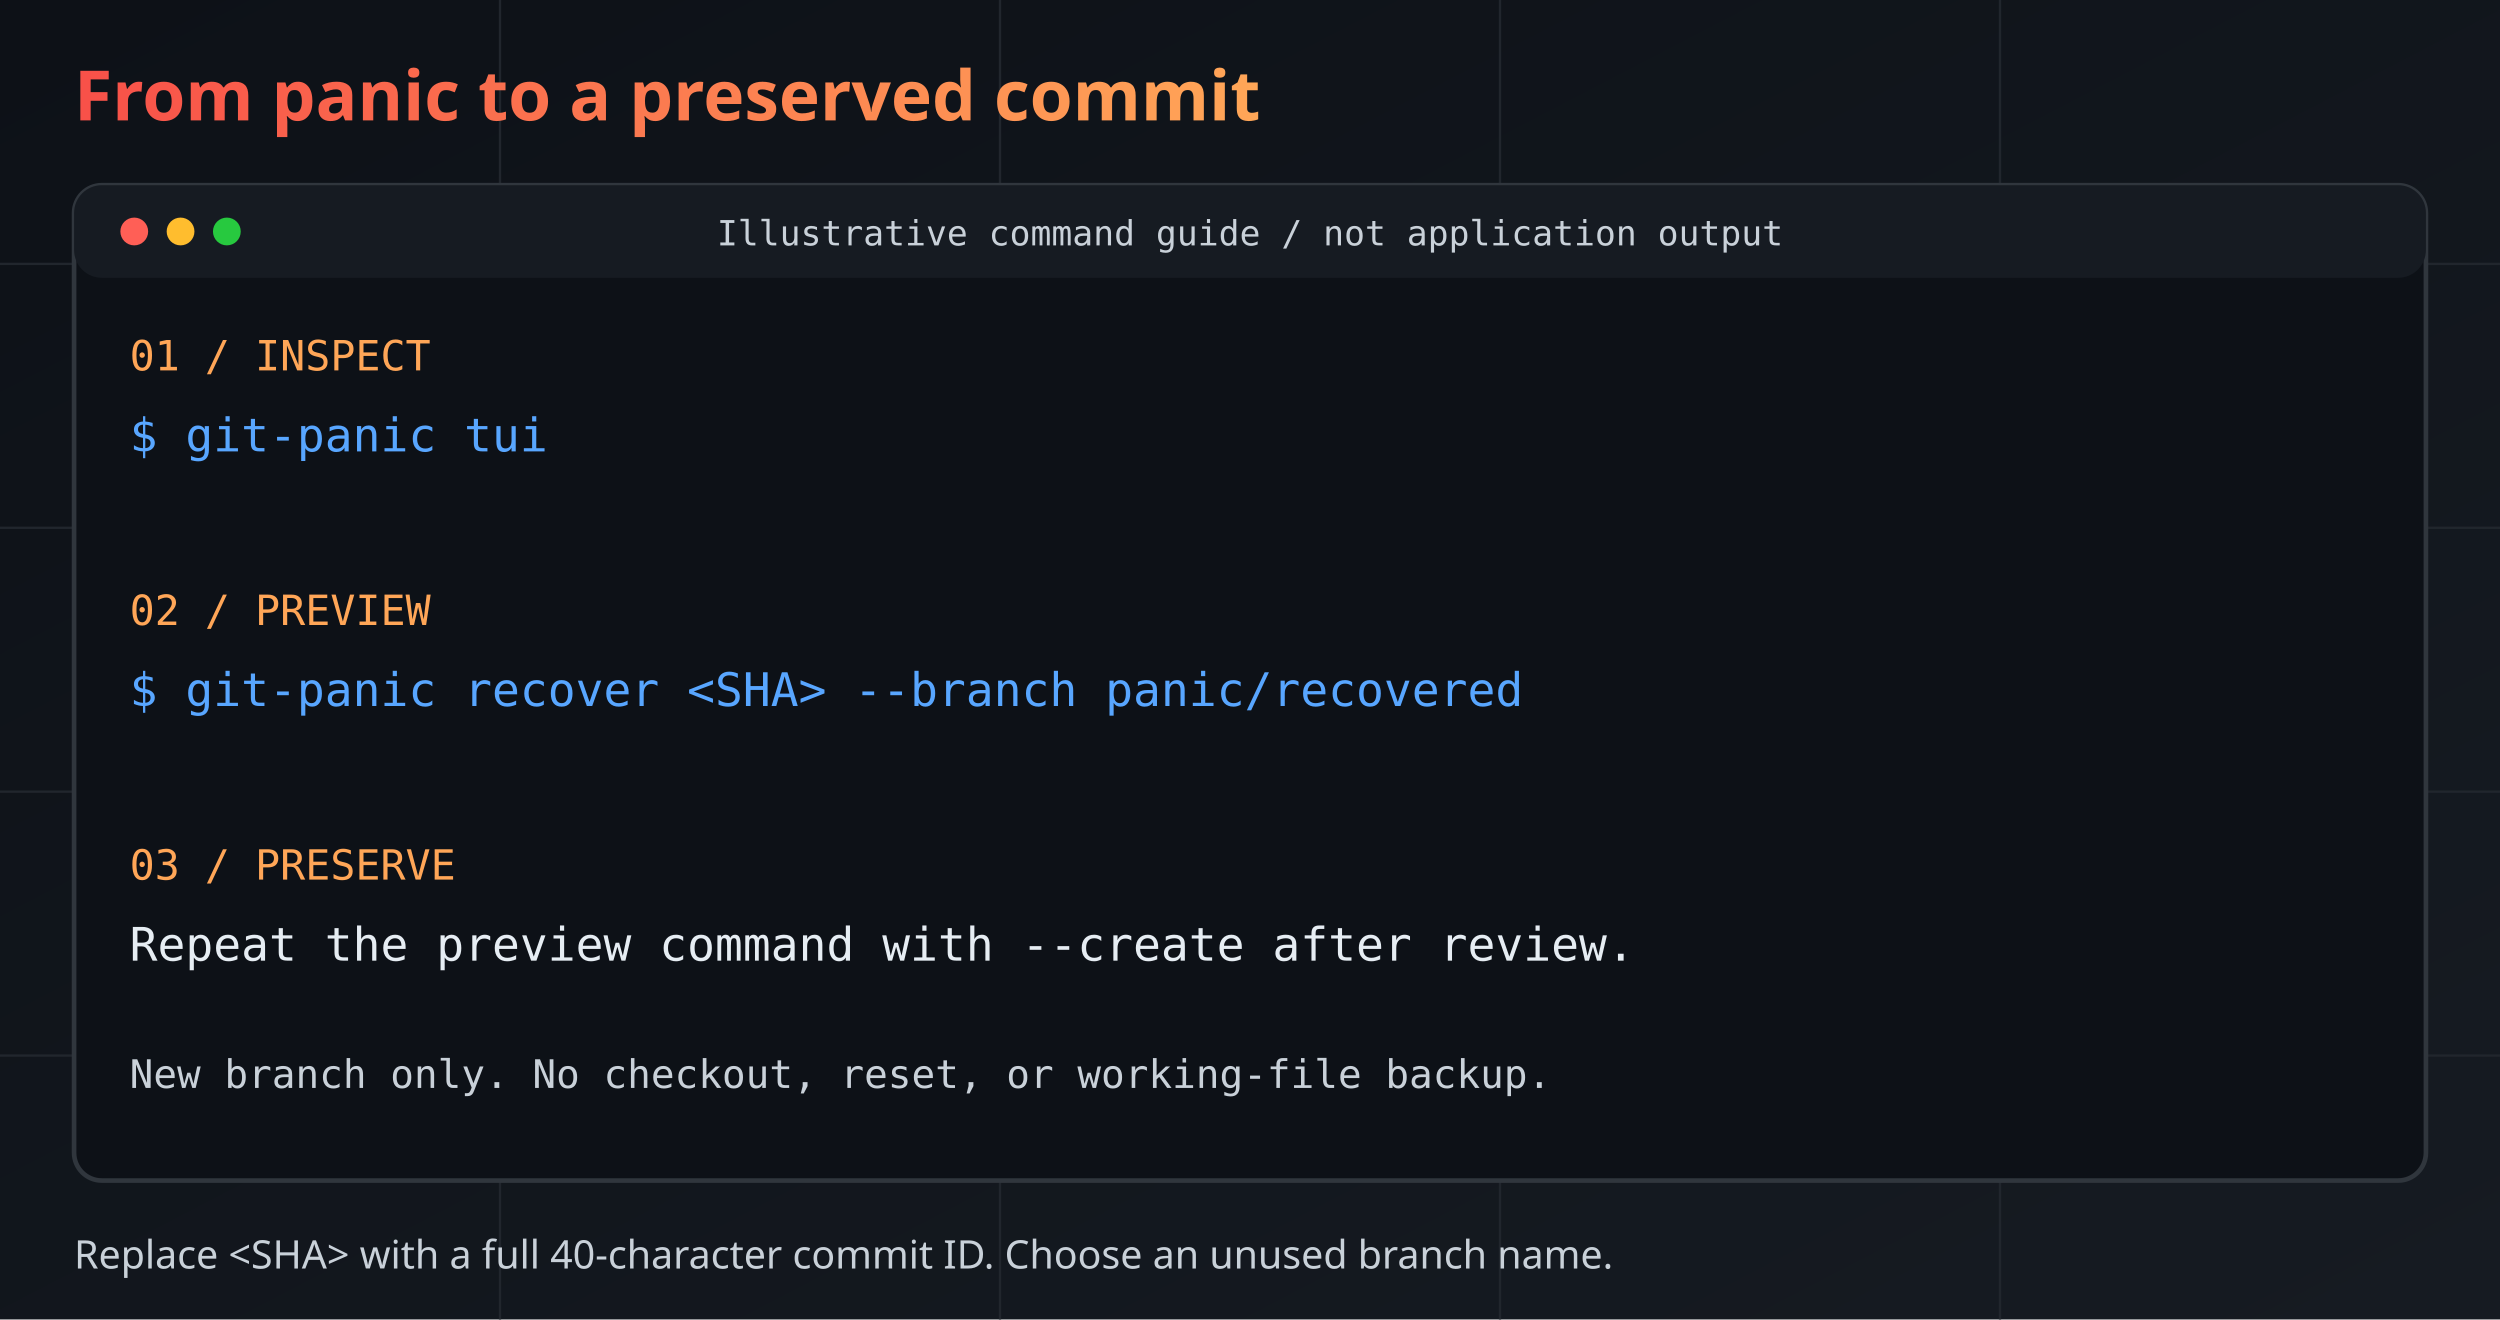
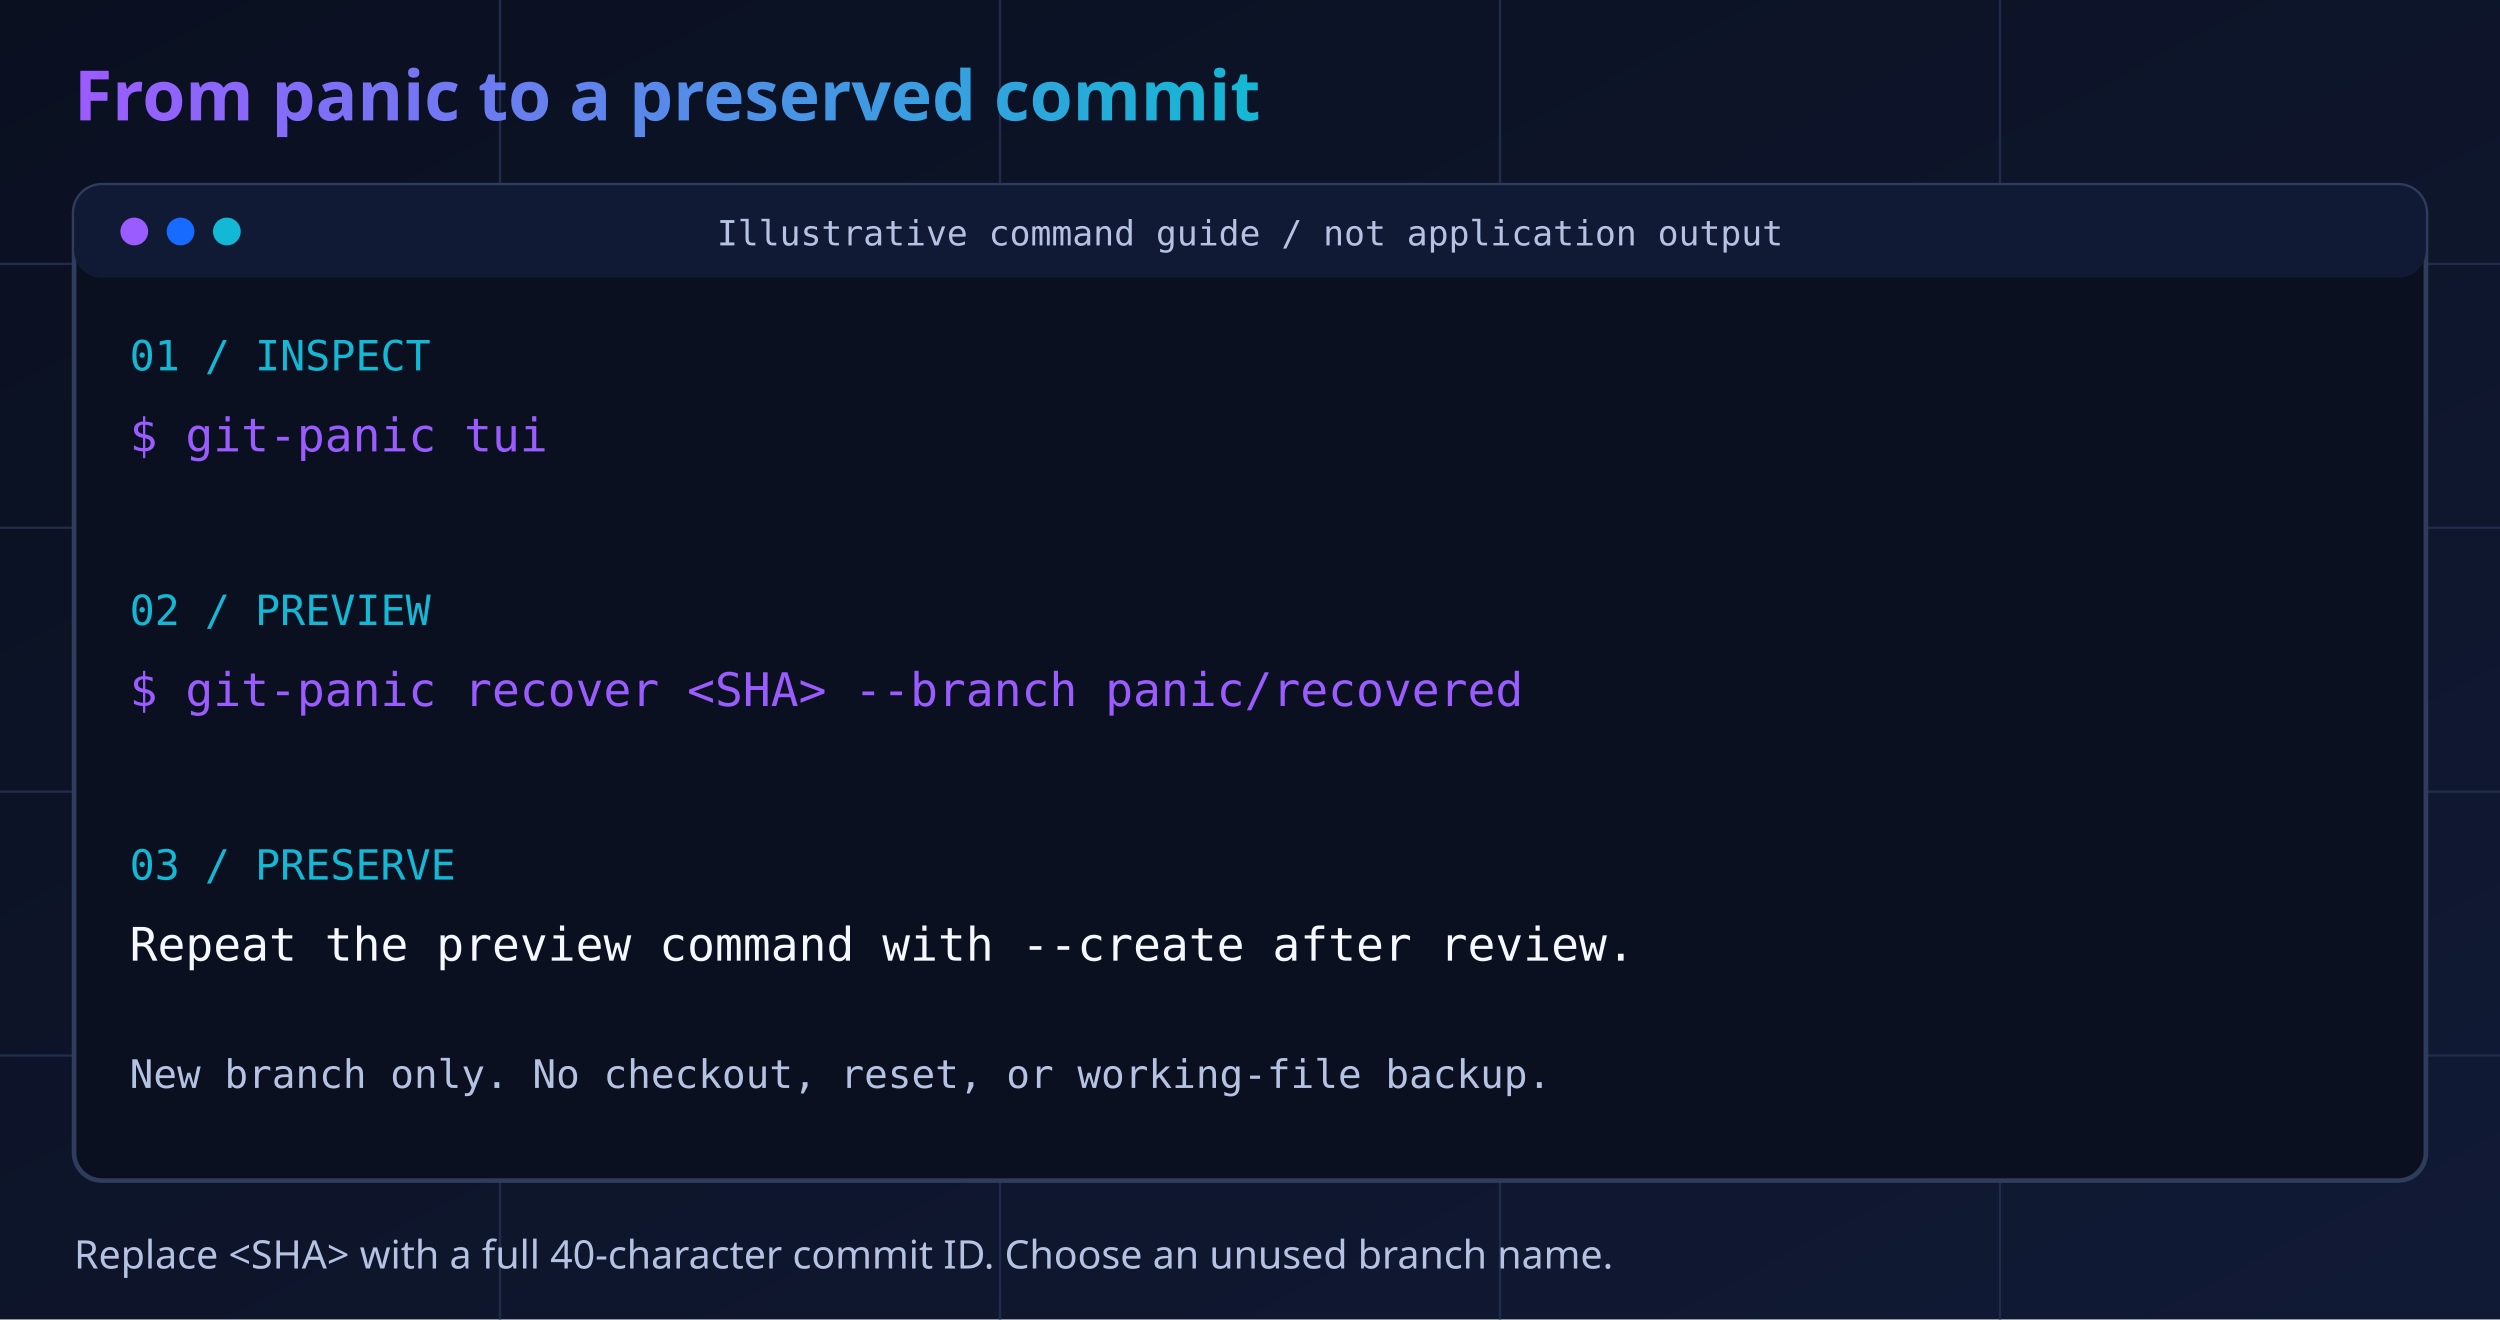
<svg xmlns="http://www.w3.org/2000/svg" width="1080" height="570" viewBox="0 0 1080 570" role="img" aria-labelledby="title desc">
  <defs>
    <linearGradient id="bg" x1="0%" y1="0%" x2="100%" y2="100%">
-       <stop offset="0%" stop-color="#0d1117" />
-       <stop offset="100%" stop-color="#161b22" />
+       <stop offset="0%" stop-color="#0A1020" />
+       <stop offset="100%" stop-color="#111A35" />
    </linearGradient>
    <linearGradient id="accent" x1="0%" y1="0%" x2="100%" y2="0%">
-       <stop offset="0%" stop-color="#f85149" />
-       <stop offset="100%" stop-color="#ffa657" />
+       <stop offset="0%" stop-color="#9B5CFF" />
+       <stop offset="100%" stop-color="#13B8D4" />
    </linearGradient>
  </defs>
  <rect width="1080" height="570" fill="url(#bg)" />
-   <path d="M0 114 H1080 M0 228 H1080 M0 342 H1080 M0 456 H1080 M216 0 V570 M432 0 V570 M648 0 V570 M864 0 V570" stroke="#21262d" />
+   <path d="M0 114 H1080 M0 228 H1080 M0 342 H1080 M0 456 H1080 M216 0 V570 M432 0 V570 M648 0 V570 M864 0 V570" stroke="#202C4A" />
  <text x="32" y="52" font-family="system-ui, sans-serif" font-size="30" font-weight="bold" fill="url(#accent)">From panic to a preserved commit</text>
-   <rect x="32" y="80" width="1016" height="430" rx="12" fill="#0d1117" stroke="#30363d" stroke-width="2" />
-   <rect x="32" y="80" width="1016" height="40" rx="12" fill="#161b22" />
-   <circle cx="58" cy="100" r="6" fill="#ff5f56" />
-   <circle cx="78" cy="100" r="6" fill="#ffbd2e" />
-   <circle cx="98" cy="100" r="6" fill="#27c93f" />
+   <rect x="32" y="80" width="1016" height="430" rx="12" fill="#0A1020" stroke="#303C5B" stroke-width="2" />
+   <rect x="32" y="80" width="1016" height="40" rx="12" fill="#111A35" />
+   <circle cx="58" cy="100" r="6" fill="#9B5CFF" />
+   <circle cx="78" cy="100" r="6" fill="#176BFF" />
+   <circle cx="98" cy="100" r="6" fill="#13B8D4" />
  <g font-family="monospace">
-     <text x="540" y="106" text-anchor="middle" font-size="15" fill="#c9d1d9">Illustrative command guide / not application output</text>
-     <g font-size="18" fill="#ffa657">
+     <text x="540" y="106" text-anchor="middle" font-size="15" fill="#B6C2E2">Illustrative command guide / not application output</text>
+     <g font-size="18" fill="#13B8D4">
      <text x="56" y="160">01 / INSPECT</text>
      <text x="56" y="270">02 / PREVIEW</text>
      <text x="56" y="380">03 / PRESERVE</text>
    </g>
-     <g font-size="20" fill="#58a6ff">
+     <g font-size="20" fill="#9B5CFF">
      <text x="56" y="195">$ git-panic tui</text>
      <text x="56" y="305">$ git-panic recover &lt;SHA&gt; --branch panic/recovered</text>
    </g>
-     <text x="56" y="415" font-size="20" fill="#e6edf3">Repeat the preview command with --create after review.</text>
-     <text x="56" y="470" font-size="17" fill="#c9d1d9">New branch only. No checkout, reset, or working-file backup.</text>
+     <text x="56" y="415" font-size="20" fill="#F6F8FF">Repeat the preview command with --create after review.</text>
+     <text x="56" y="470" font-size="17" fill="#B6C2E2">New branch only. No checkout, reset, or working-file backup.</text>
  </g>
-   <text x="32" y="548" font-family="system-ui, sans-serif" font-size="17" fill="#c9d1d9">Replace &lt;SHA&gt; with a full 40-character commit ID. Choose an unused branch name.</text>
+   <text x="32" y="548" font-family="system-ui, sans-serif" font-size="17" fill="#B6C2E2">Replace &lt;SHA&gt; with a full 40-character commit ID. Choose an unused branch name.</text>
</svg>
